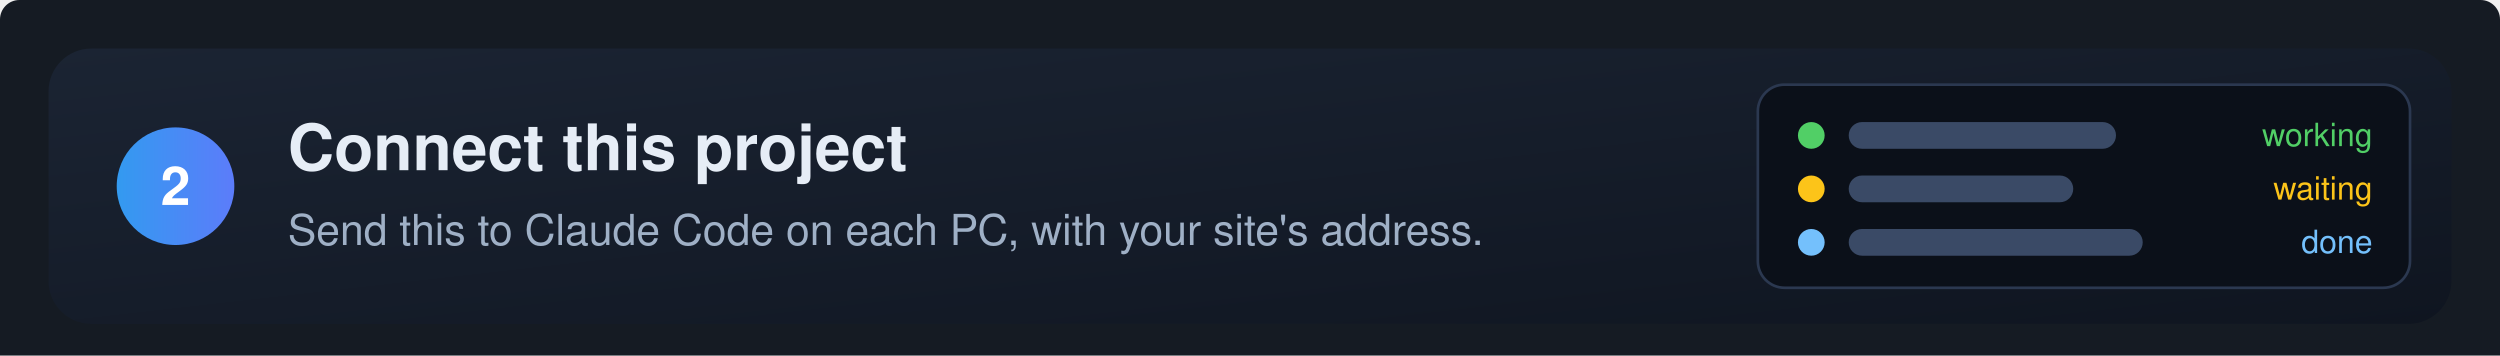
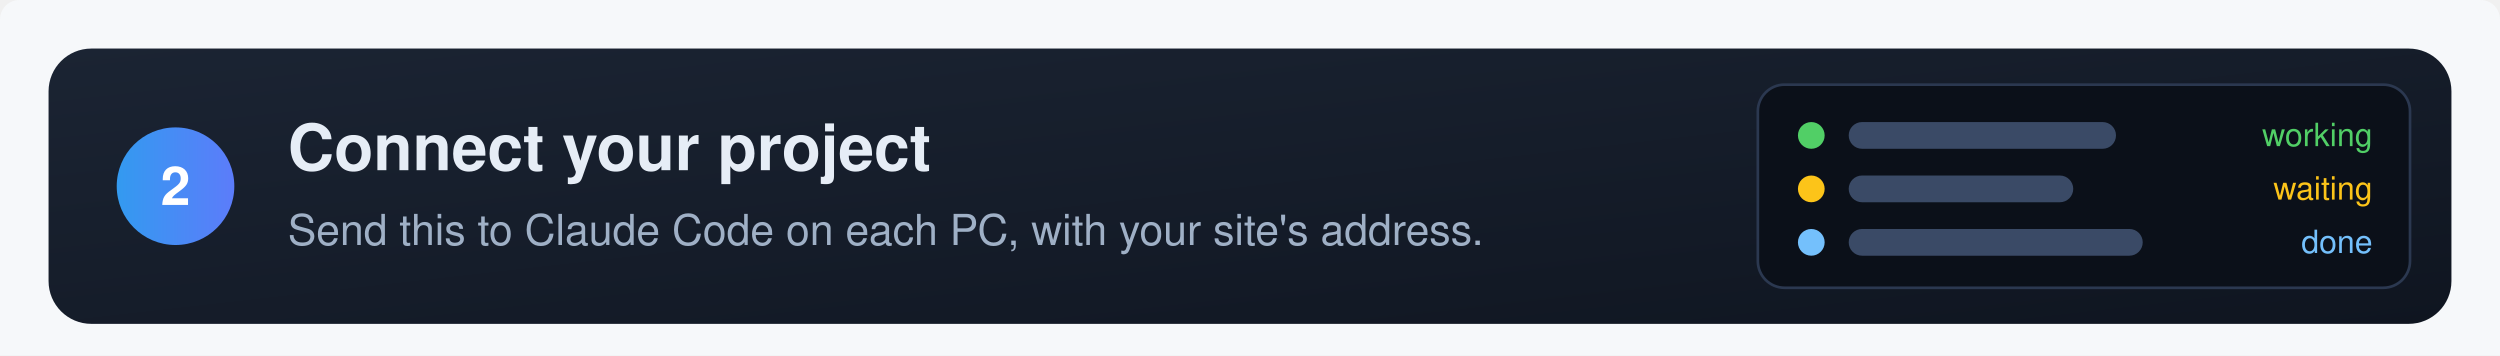
- <svg xmlns="http://www.w3.org/2000/svg" viewBox="0 0 900 128" width="900" height="128" role="img" aria-label="Step 2: Connect this project. Send this to Claude Code on each PC, with your site's address.">
-   <path d="M0 128V7A7 7 0 0 1 7 0H893A7 7 0 0 1 900 7V128z" fill="#151b23" />
+ <svg xmlns="http://www.w3.org/2000/svg" viewBox="0 0 900 128" width="900" height="128" role="img" aria-label="Step 2: Connect your project. Send this to Claude Code on each PC, with your site's address.">
+   <path d="M0 128V7A7 7 0 0 1 7 0H893A7 7 0 0 1 900 7V128z" fill="#f6f8fa" />
  <g transform="translate(17,17) scale(0.96222)">
    <defs>
      <linearGradient id="bg" x1="0" y1="0" x2="1" y2="1">
        <stop offset="0" stop-color="#1b2433" />
        <stop offset="1" stop-color="#0f1520" />
      </linearGradient>
      <linearGradient id="accent" x1="0" y1="0" x2="1" y2="0">
        <stop offset="0" stop-color="#339af0" />
        <stop offset="1" stop-color="#5c7cfa" />
      </linearGradient>
      <style>
      text{font-family:-apple-system,'Segoe UI',Helvetica,Arial,sans-serif;fill:#e6edf6}
      .m{font-family:'Cascadia Code',Consolas,Menlo,monospace;font-size:13px;fill:#8fd0ff}
    </style>
    </defs>
    <rect x=".5" y=".5" width="899" height="103" rx="16" fill="url(#bg)" />
    <circle cx="48" cy="52" r="22" fill="url(#accent)" />
    <text x="48" y="59" text-anchor="middle" style="font-size:20px;font-weight:700;fill:#fff">2</text>
-     <text x="90" y="46" style="font-size:24px;font-weight:700">Connect this project</text>
+     <text x="90" y="46" style="font-size:24px;font-weight:700">Connect your project</text>
    <text x="90" y="74" style="font-size:16px;fill:#9fb0c6">Send this to Claude Code on each PC, with your site's address.</text>
    <rect x="640" y="14" width="244" height="76" rx="10" fill="#0b1019" stroke="#2b3850" />
    <circle cx="660" cy="33" r="5" fill="#51cf66" />
    <rect x="674" y="28" width="100" height="10" rx="5" fill="#3a4a66" />
    <text x="870" y="37" text-anchor="end" style="font-size:12px;fill:#51cf66">working</text>
    <circle cx="660" cy="53" r="5" fill="#fcc419" />
    <rect x="674" y="48" width="84" height="10" rx="5" fill="#3a4a66" />
    <text x="870" y="57" text-anchor="end" style="font-size:12px;fill:#fcc419">waiting</text>
    <circle cx="660" cy="73" r="5" fill="#74c0fc" />
    <rect x="674" y="68" width="110" height="10" rx="5" fill="#3a4a66" />
    <text x="870" y="77" text-anchor="end" style="font-size:12px;fill:#74c0fc">done</text>
  </g>
</svg>
